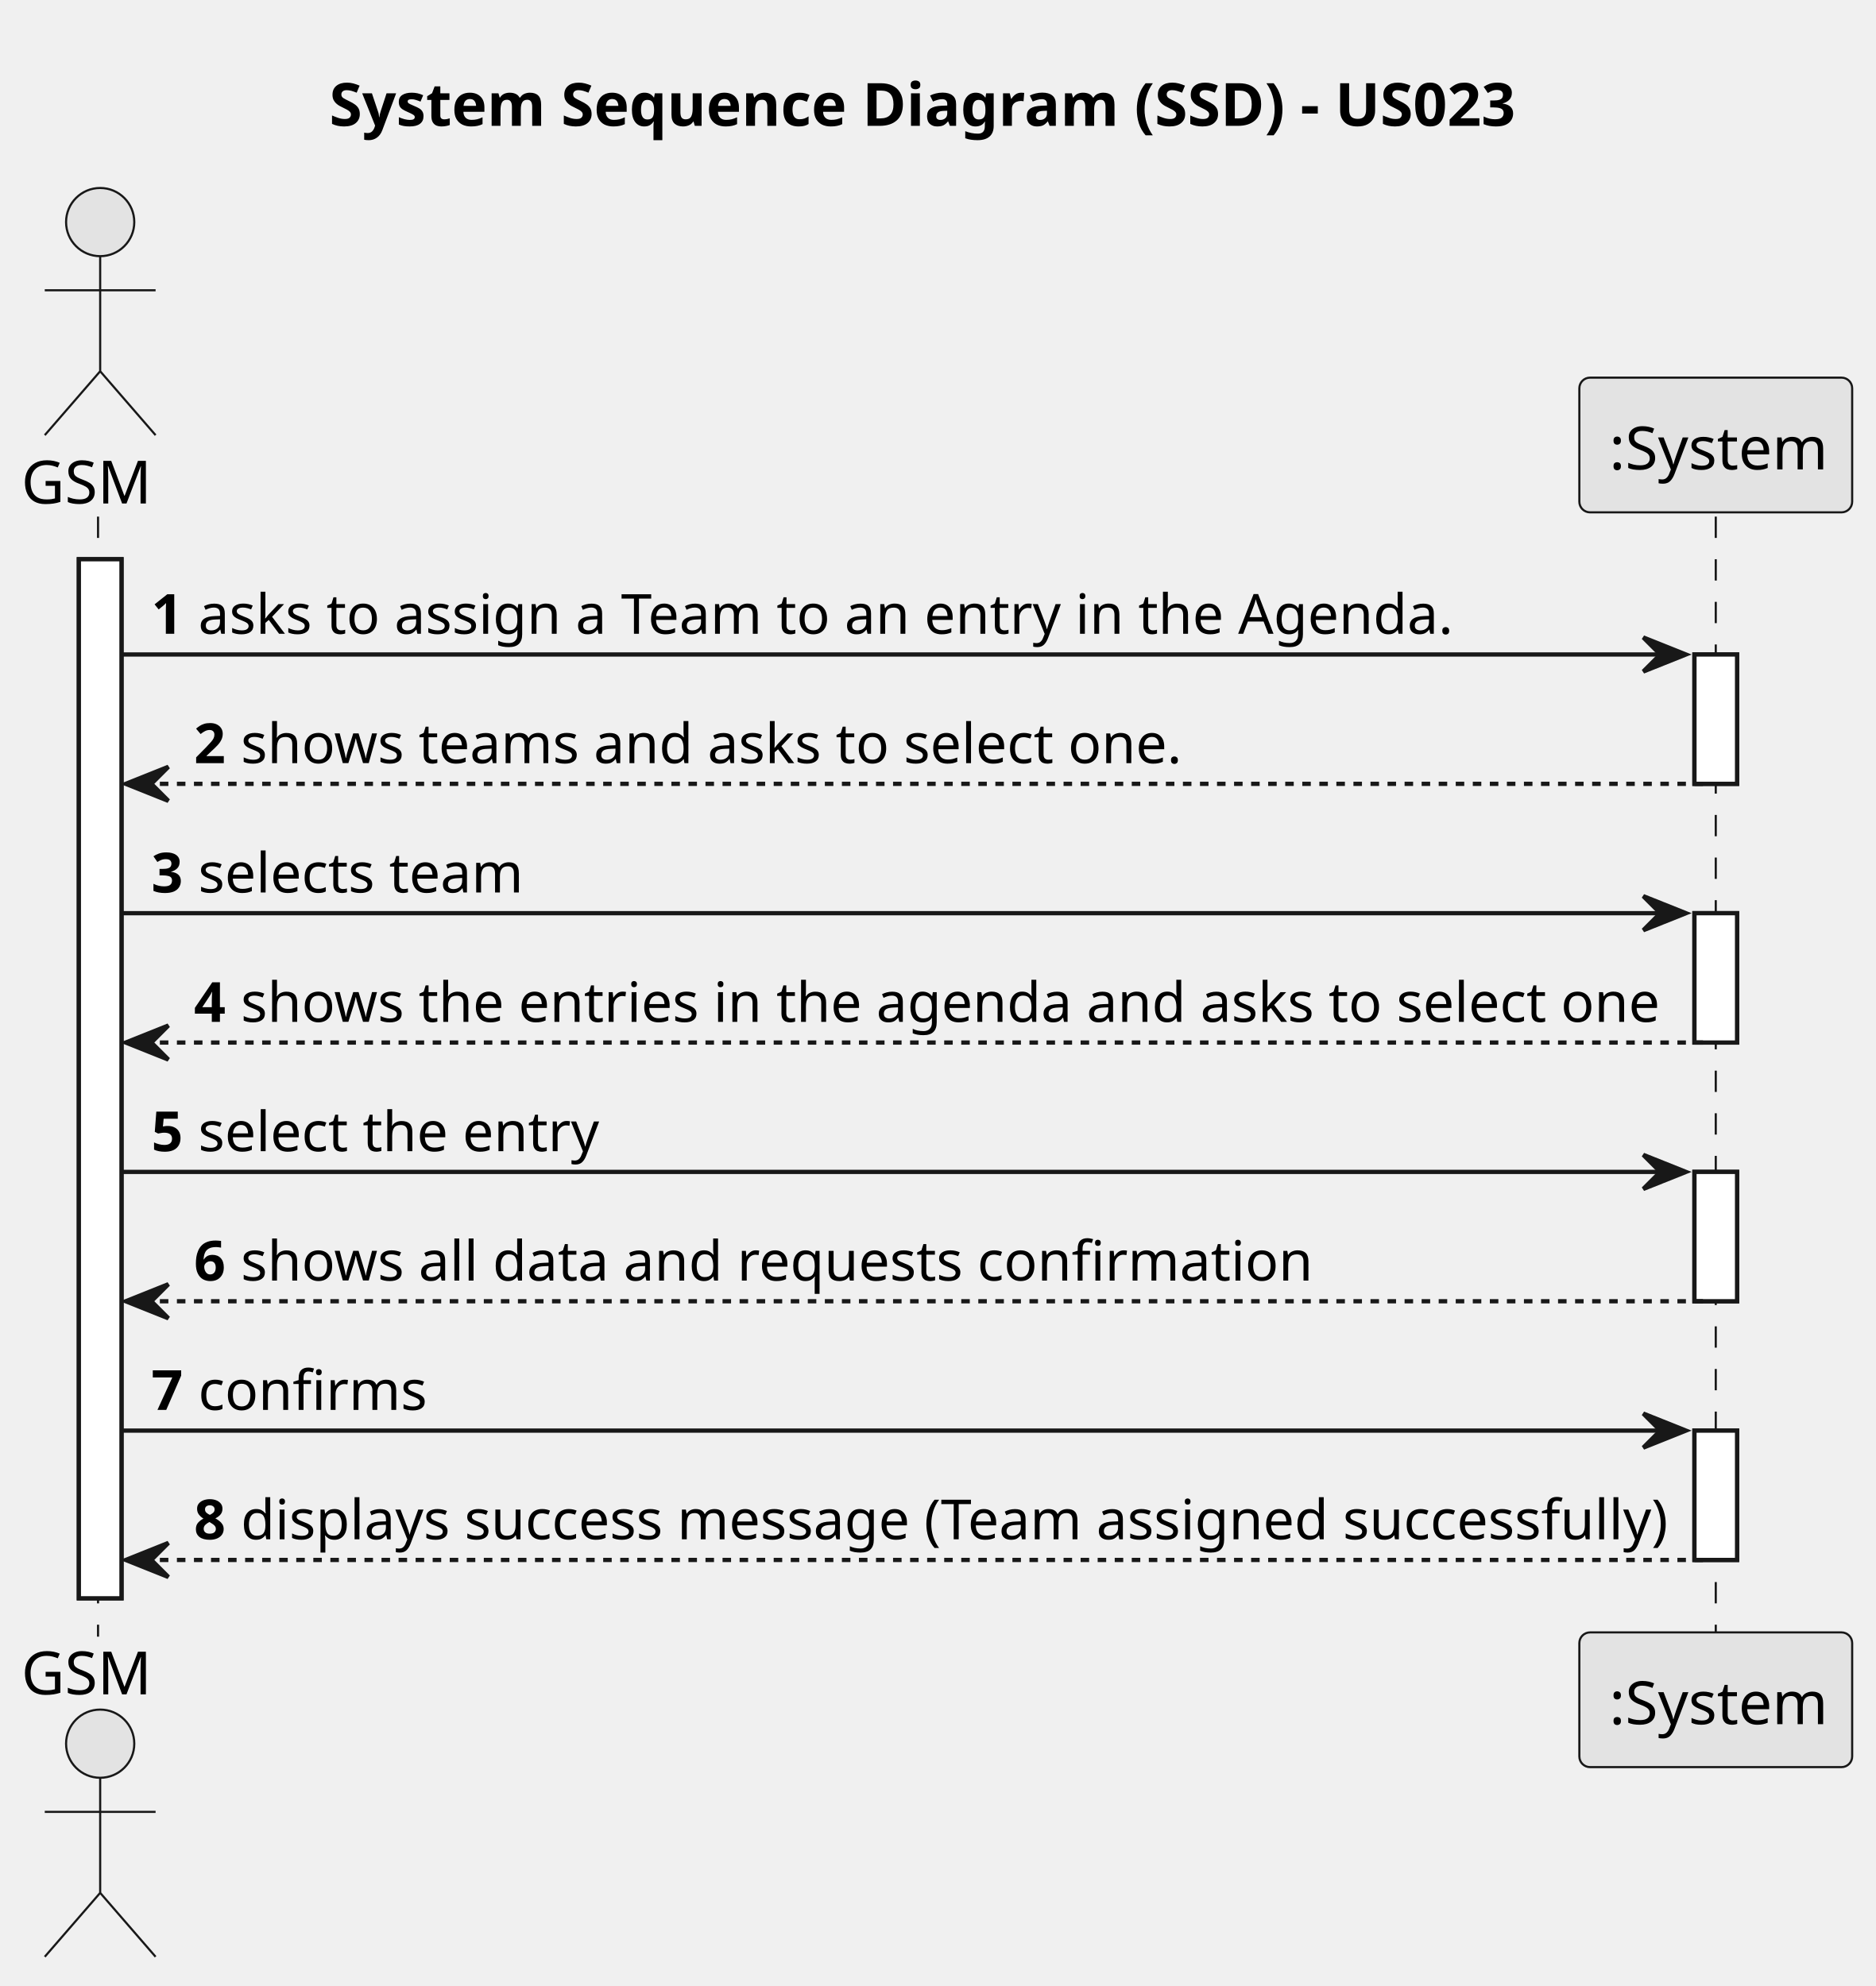
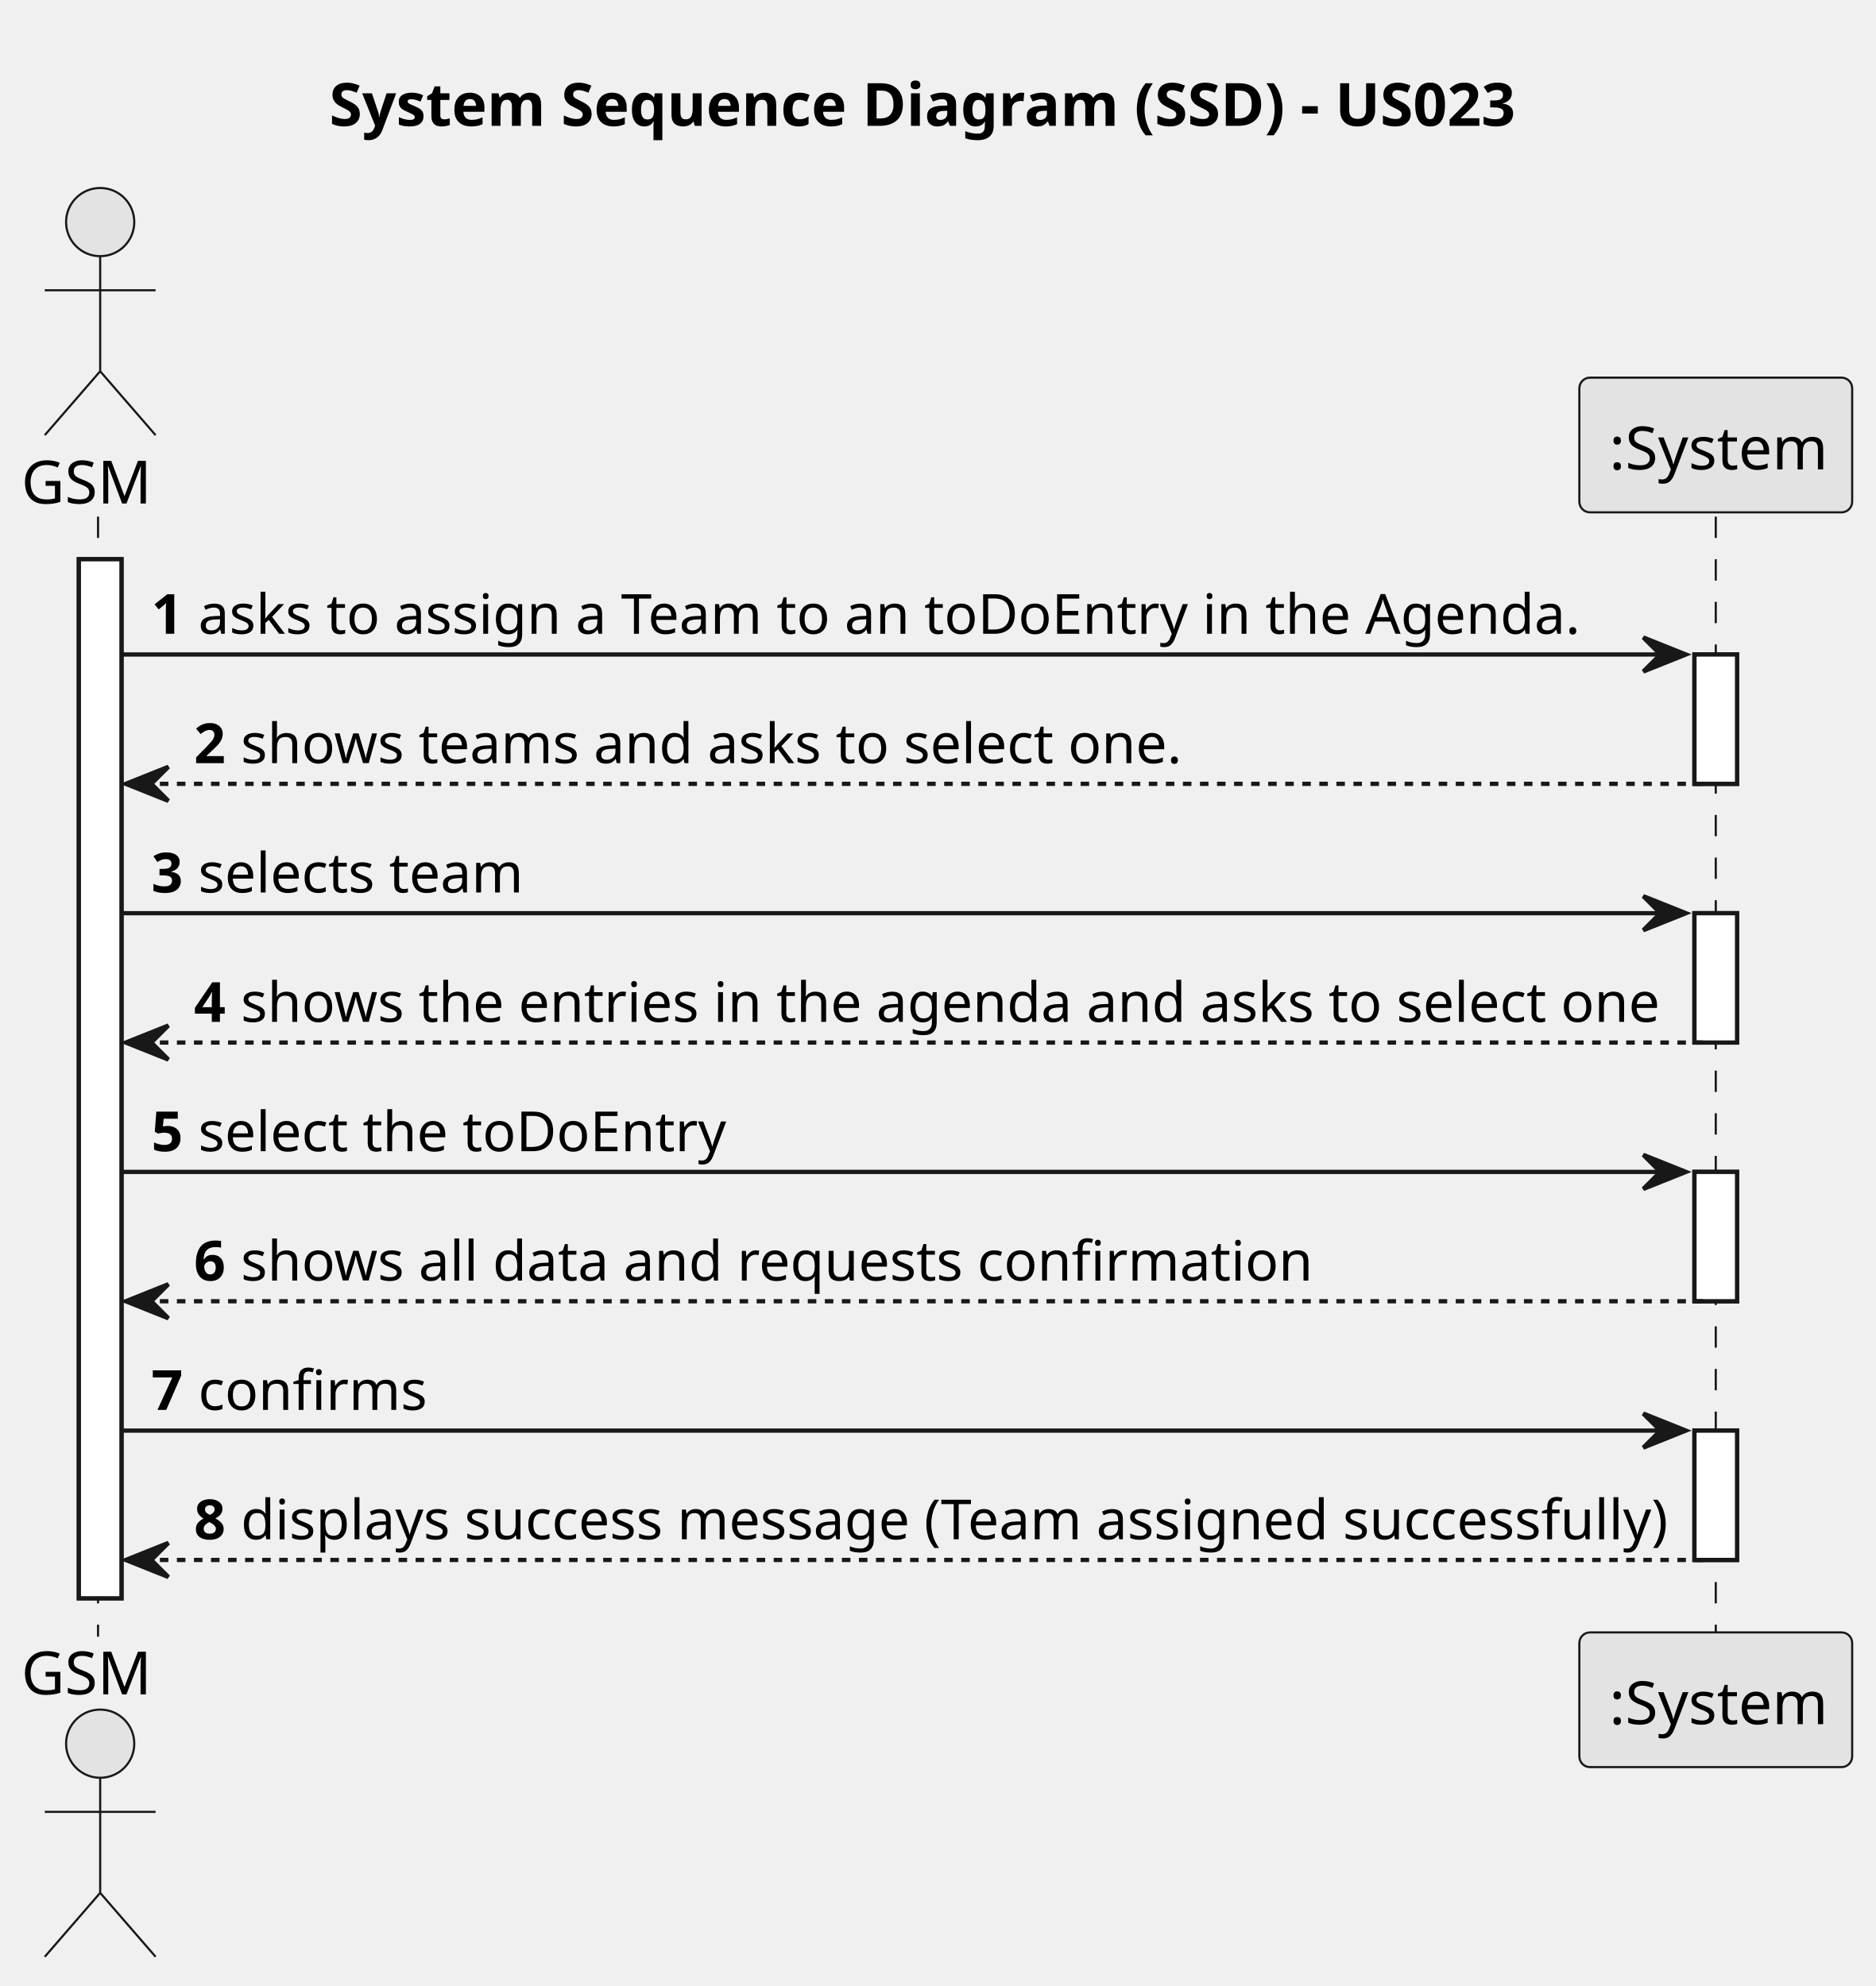
<svg xmlns="http://www.w3.org/2000/svg" contentStyleType="text/css" height="466px" preserveAspectRatio="none" style="width:440px;height:466px;background:#FFFFFF;" version="1.1" viewBox="0 0 440 466" width="440px" zoomAndPan="magnify">
  <defs />
  <g>
    <text fill="#000000" font-family="sans-serif" font-size="14" font-weight="bold" lengthAdjust="spacing" textLength="284" x="77.25" y="29.533">System Sequence Diagram (SSD) - US023</text>
    <rect fill="#FFFFFF" height="243.812" style="stroke:#181818;stroke-width:1.0;" width="10" x="18.5" y="131.219" />
    <rect fill="#FFFFFF" height="30.352" style="stroke:#181818;stroke-width:1.0;" width="10" x="397.5" y="153.57" />
    <rect fill="#FFFFFF" height="30.352" style="stroke:#181818;stroke-width:1.0;" width="10" x="397.5" y="214.273" />
    <rect fill="#FFFFFF" height="30.352" style="stroke:#181818;stroke-width:1.0;" width="10" x="397.5" y="274.977" />
    <rect fill="#FFFFFF" height="30.352" style="stroke:#181818;stroke-width:1.0;" width="10" x="397.5" y="335.68" />
    <line style="stroke:#181818;stroke-width:0.5;stroke-dasharray:5.0,5.0;" x1="23" x2="23" y1="121.219" y2="384.031" />
    <line style="stroke:#181818;stroke-width:0.5;stroke-dasharray:5.0,5.0;" x1="402.5" x2="402.5" y1="121.219" y2="384.031" />
    <text fill="#000000" font-family="sans-serif" font-size="14" lengthAdjust="spacing" textLength="31" x="5" y="118.143">GSM</text>
    <ellipse cx="23.5" cy="52.109" fill="#E3E3E3" rx="8" ry="8" style="stroke:#181818;stroke-width:0.5;" />
    <path d="M23.5,60.109 L23.5,87.109 M10.5,68.109 L36.5,68.109 M23.5,87.109 L10.5,102.109 M23.5,87.109 L36.5,102.109 " fill="none" style="stroke:#181818;stroke-width:0.5;" />
    <text fill="#000000" font-family="sans-serif" font-size="14" lengthAdjust="spacing" textLength="31" x="5" y="397.565">GSM</text>
    <ellipse cx="23.5" cy="409.141" fill="#E3E3E3" rx="8" ry="8" style="stroke:#181818;stroke-width:0.5;" />
    <path d="M23.5,417.141 L23.5,444.141 M10.5,425.141 L36.5,425.141 M23.5,444.141 L10.5,459.141 M23.5,444.141 L36.5,459.141 " fill="none" style="stroke:#181818;stroke-width:0.5;" />
    <rect fill="#E3E3E3" height="31.609" rx="2.5" ry="2.5" style="stroke:#181818;stroke-width:0.5;" width="64" x="370.5" y="88.609" />
    <text fill="#000000" font-family="sans-serif" font-size="14" lengthAdjust="spacing" textLength="50" x="377.5" y="110.143">:System</text>
    <rect fill="#E3E3E3" height="31.609" rx="2.5" ry="2.5" style="stroke:#181818;stroke-width:0.5;" width="64" x="370.5" y="383.031" />
    <text fill="#000000" font-family="sans-serif" font-size="14" lengthAdjust="spacing" textLength="50" x="377.5" y="404.565">:System</text>
    <rect fill="#FFFFFF" height="243.812" style="stroke:#181818;stroke-width:1.0;" width="10" x="18.5" y="131.219" />
    <rect fill="#FFFFFF" height="30.352" style="stroke:#181818;stroke-width:1.0;" width="10" x="397.5" y="153.57" />
    <rect fill="#FFFFFF" height="30.352" style="stroke:#181818;stroke-width:1.0;" width="10" x="397.5" y="214.273" />
    <rect fill="#FFFFFF" height="30.352" style="stroke:#181818;stroke-width:1.0;" width="10" x="397.5" y="274.977" />
    <rect fill="#FFFFFF" height="30.352" style="stroke:#181818;stroke-width:1.0;" width="10" x="397.5" y="335.68" />
    <polygon fill="#181818" points="385.5,149.57,395.5,153.57,385.5,157.57,389.5,153.57" style="stroke:#181818;stroke-width:1.0;" />
    <line style="stroke:#181818;stroke-width:1.0;" x1="28.5" x2="391.5" y1="153.57" y2="153.57" />
    <text fill="#000000" font-family="sans-serif" font-size="13" font-weight="bold" lengthAdjust="spacing" textLength="7" x="35.5" y="148.714">1</text>
-     <text fill="#000000" font-family="sans-serif" font-size="13" lengthAdjust="spacing" textLength="286" x="46.5" y="148.714">asks to assign a Team to an entry in the Agenda.</text>
+     <text fill="#000000" font-family="sans-serif" font-size="13" lengthAdjust="spacing" textLength="286" x="46.5" y="148.714">asks to assign a Team to an toDoEntry in the Agenda.</text>
    <polygon fill="#181818" points="39.5,179.922,29.5,183.922,39.5,187.922,35.5,183.922" style="stroke:#181818;stroke-width:1.0;" />
    <line style="stroke:#181818;stroke-width:1.0;stroke-dasharray:2.0,2.0;" x1="33.5" x2="401.5" y1="183.922" y2="183.922" />
    <text fill="#000000" font-family="sans-serif" font-size="13" font-weight="bold" lengthAdjust="spacing" textLength="7" x="45.5" y="179.065">2</text>
    <text fill="#000000" font-family="sans-serif" font-size="13" lengthAdjust="spacing" textLength="217" x="56.5" y="179.065">shows teams and asks to select one.</text>
    <polygon fill="#181818" points="385.5,210.273,395.5,214.273,385.5,218.273,389.5,214.273" style="stroke:#181818;stroke-width:1.0;" />
    <line style="stroke:#181818;stroke-width:1.0;" x1="28.5" x2="391.5" y1="214.273" y2="214.273" />
    <text fill="#000000" font-family="sans-serif" font-size="13" font-weight="bold" lengthAdjust="spacing" textLength="7" x="35.5" y="209.417">3</text>
    <text fill="#000000" font-family="sans-serif" font-size="13" lengthAdjust="spacing" textLength="75" x="46.5" y="209.417">selects team</text>
    <polygon fill="#181818" points="39.5,240.625,29.5,244.625,39.5,248.625,35.5,244.625" style="stroke:#181818;stroke-width:1.0;" />
    <line style="stroke:#181818;stroke-width:1.0;stroke-dasharray:2.0,2.0;" x1="33.5" x2="401.5" y1="244.625" y2="244.625" />
    <text fill="#000000" font-family="sans-serif" font-size="13" font-weight="bold" lengthAdjust="spacing" textLength="7" x="45.5" y="239.769">4</text>
    <text fill="#000000" font-family="sans-serif" font-size="13" lengthAdjust="spacing" textLength="320" x="56.5" y="239.769">shows the entries in the agenda and asks to select one</text>
    <polygon fill="#181818" points="385.5,270.977,395.5,274.977,385.5,278.977,389.5,274.977" style="stroke:#181818;stroke-width:1.0;" />
    <line style="stroke:#181818;stroke-width:1.0;" x1="28.5" x2="391.5" y1="274.977" y2="274.977" />
    <text fill="#000000" font-family="sans-serif" font-size="13" font-weight="bold" lengthAdjust="spacing" textLength="7" x="35.5" y="270.12">5</text>
-     <text fill="#000000" font-family="sans-serif" font-size="13" lengthAdjust="spacing" textLength="90" x="46.5" y="270.12">select the entry</text>
+     <text fill="#000000" font-family="sans-serif" font-size="13" lengthAdjust="spacing" textLength="90" x="46.5" y="270.12">select the toDoEntry</text>
    <polygon fill="#181818" points="39.5,301.328,29.5,305.328,39.5,309.328,35.5,305.328" style="stroke:#181818;stroke-width:1.0;" />
    <line style="stroke:#181818;stroke-width:1.0;stroke-dasharray:2.0,2.0;" x1="33.5" x2="401.5" y1="305.328" y2="305.328" />
    <text fill="#000000" font-family="sans-serif" font-size="13" font-weight="bold" lengthAdjust="spacing" textLength="7" x="45.5" y="300.472">6</text>
    <text fill="#000000" font-family="sans-serif" font-size="13" lengthAdjust="spacing" textLength="236" x="56.5" y="300.472">shows all data and requests confirmation</text>
    <polygon fill="#181818" points="385.5,331.68,395.5,335.68,385.5,339.68,389.5,335.68" style="stroke:#181818;stroke-width:1.0;" />
    <line style="stroke:#181818;stroke-width:1.0;" x1="28.5" x2="391.5" y1="335.68" y2="335.68" />
    <text fill="#000000" font-family="sans-serif" font-size="13" font-weight="bold" lengthAdjust="spacing" textLength="7" x="35.5" y="330.823">7</text>
    <text fill="#000000" font-family="sans-serif" font-size="13" lengthAdjust="spacing" textLength="49" x="46.5" y="330.823">confirms</text>
    <polygon fill="#181818" points="39.5,362.031,29.5,366.031,39.5,370.031,35.5,366.031" style="stroke:#181818;stroke-width:1.0;" />
    <line style="stroke:#181818;stroke-width:1.0;stroke-dasharray:2.0,2.0;" x1="33.5" x2="401.5" y1="366.031" y2="366.031" />
    <text fill="#000000" font-family="sans-serif" font-size="13" font-weight="bold" lengthAdjust="spacing" textLength="7" x="45.5" y="361.175">8</text>
    <text fill="#000000" font-family="sans-serif" font-size="13" lengthAdjust="spacing" textLength="334" x="56.5" y="361.175">displays success message (Team assigned successfully)</text>
  </g>
</svg>
